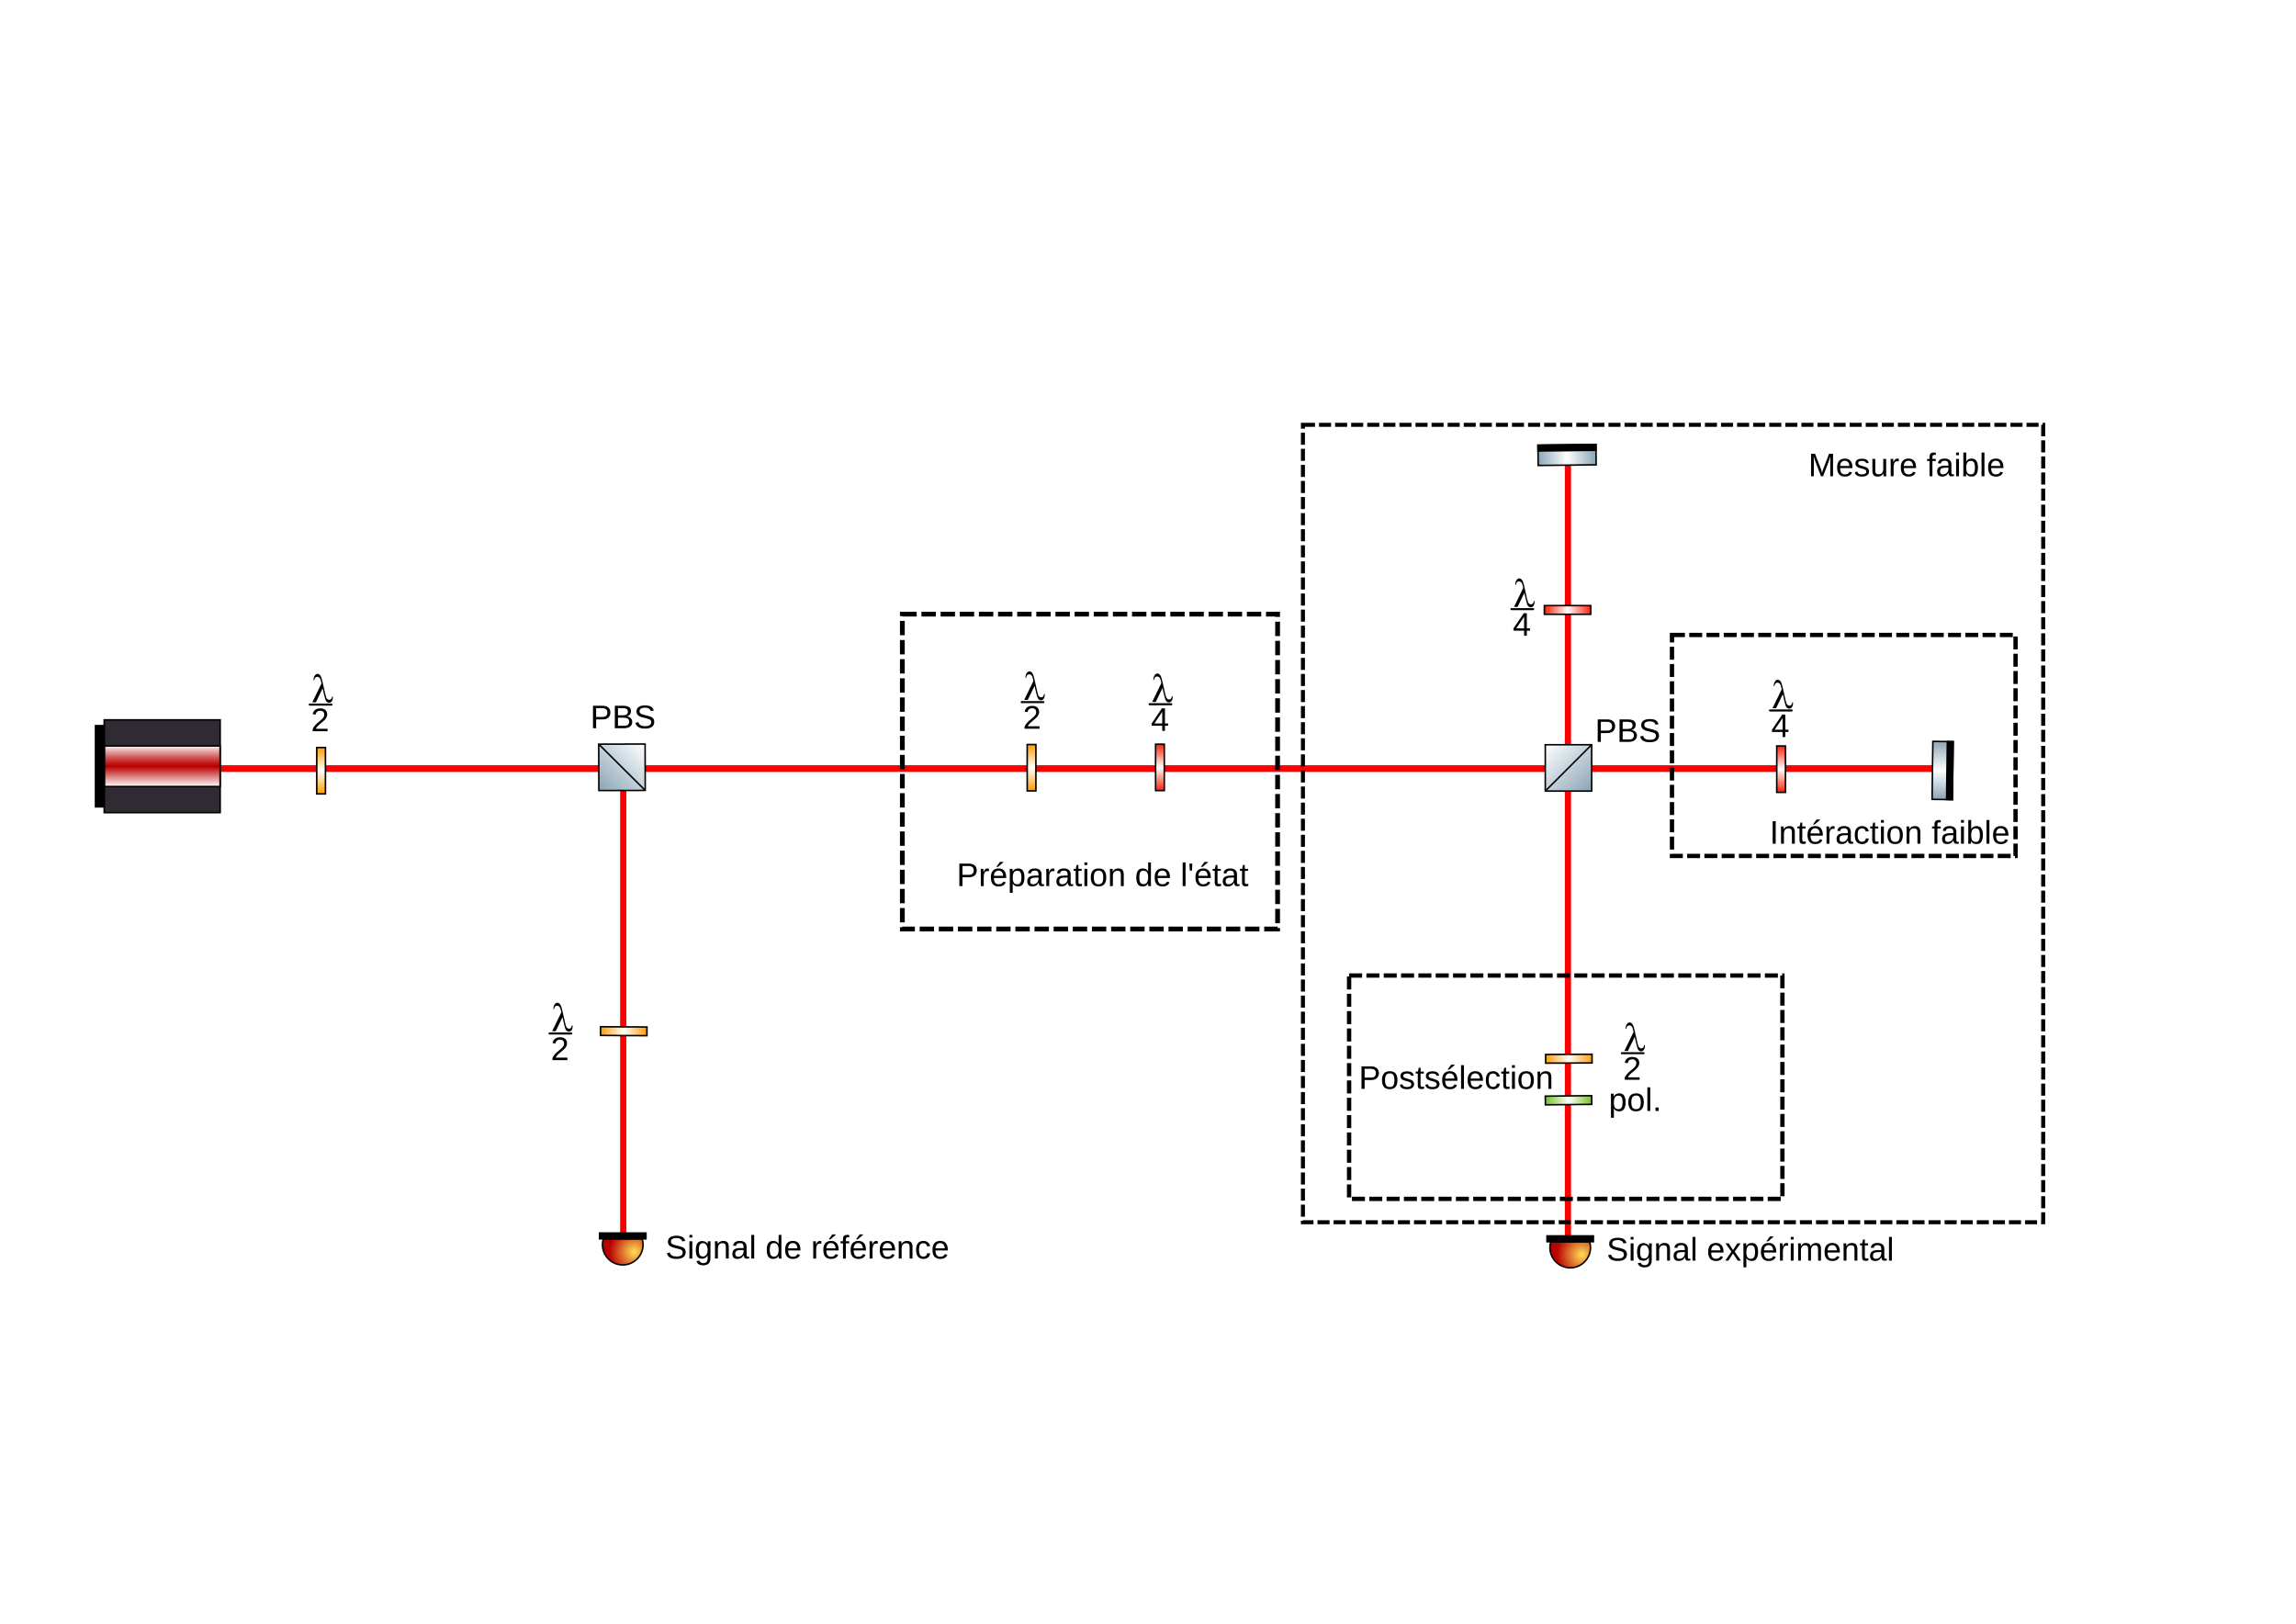
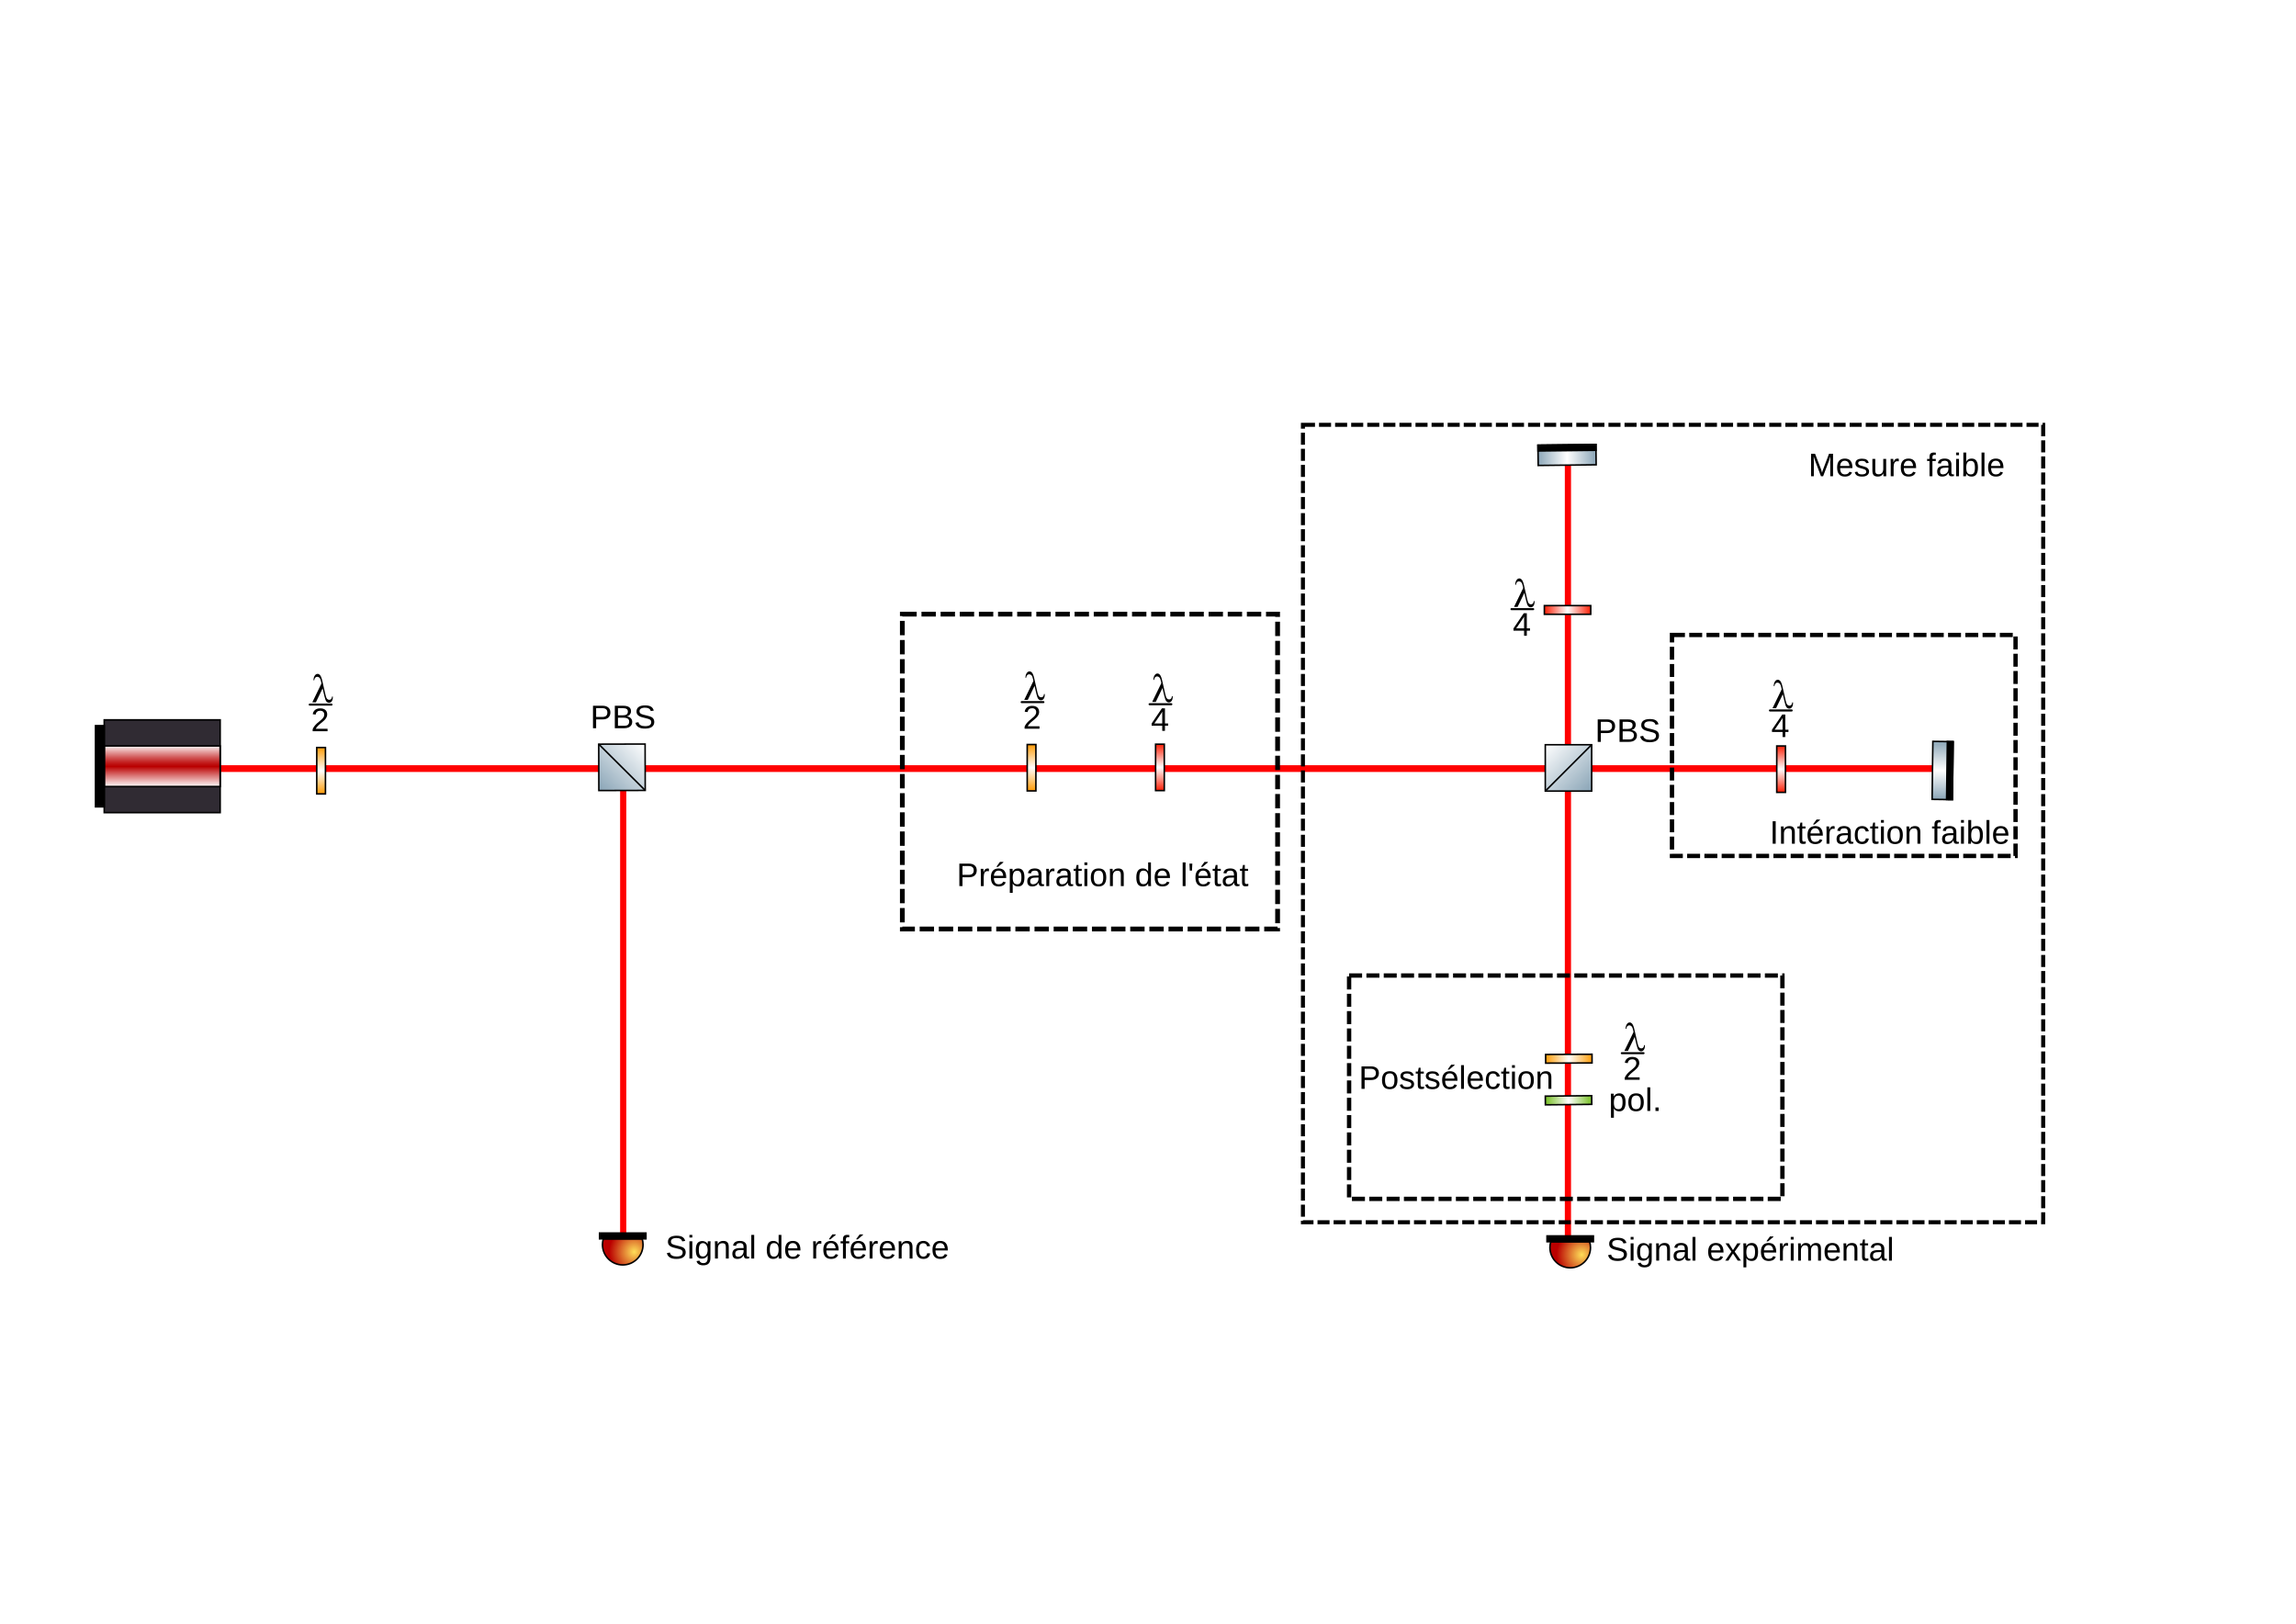
<svg xmlns="http://www.w3.org/2000/svg" xmlns:xlink="http://www.w3.org/1999/xlink" width="297mm" height="210mm" viewBox="0 0 297 210" version="1.1" id="svg1">
  <defs id="defs1">
    <linearGradient xlink:href="#linearGradient5726" id="linearGradient7432" gradientUnits="userSpaceOnUse" gradientTransform="matrix(0.8,0,0,0.8,-34.8284,-61.1108)" x1="43.535" y1="118.073" x2="43.535" y2="92.333" />
    <linearGradient y2="13.131" x2="28.722" y1="32.973" x1="28.722" gradientUnits="userSpaceOnUse" id="linearGradient5726">
      <stop id="stop5690" style="stop-color:#FFFFFF" offset="0" />
      <stop id="stop5692" style="stop-color:#FEFCFC" offset="0.005" />
      <stop id="stop5694" style="stop-color:#E6A4A4" offset="0.15" />
      <stop id="stop5696" style="stop-color:#D35E5E" offset="0.277" />
      <stop id="stop5698" style="stop-color:#C62B2B" offset="0.382" />
      <stop id="stop5700" style="stop-color:#BD0C0C" offset="0.462" />
      <stop id="stop5702" style="stop-color:#BA0000" offset="0.506" />
      <stop id="stop5704" style="stop-color:#D86E6E" offset="0.708" />
      <stop id="stop5706" style="stop-color:#F4D6D6" offset="0.91" />
      <stop id="stop5708" style="stop-color:#FFFFFF" offset="1" />
    </linearGradient>
    <linearGradient xlink:href="#linearGradient4118" id="linearGradient7592" gradientUnits="userSpaceOnUse" gradientTransform="matrix(0.8,0,0,0.8,-34.8284,-61.1108)" x1="43.535" y1="105.674" x2="43.535" y2="76.388" />
    <linearGradient gradientTransform="matrix(0.35,0,0,1,-119.1455,-14.3086)" y2="14.684" x2="347.558" y1="37.361" x1="347.558" gradientUnits="userSpaceOnUse" id="linearGradient4118">
      <stop id="stop4103" style="stop-color:#FF9900" offset="0.006" />
      <stop id="stop4105" style="stop-color:#FFFFFF" offset="0.5" />
      <stop id="stop4107" style="stop-color:#FF9900" offset="1" />
    </linearGradient>
    <linearGradient xlink:href="#linearGradient4118" id="linearGradient2" gradientUnits="userSpaceOnUse" gradientTransform="matrix(0.8,0,0,0.8,-34.8284,-61.1108)" x1="43.535" y1="105.674" x2="43.535" y2="76.388" />
    <linearGradient xlink:href="#XMLID_2_" id="linearGradient7448" gradientUnits="userSpaceOnUse" gradientTransform="matrix(0.8,0,0,0.8,-34.8284,-61.1108)" x1="44.004" y1="105.202" x2="72.35" y2="76.856" />
    <linearGradient gradientTransform="matrix(0.8,0,0,0.8,-34.8284,-61.1108)" y2="76.856" x2="72.35" y1="105.202" x1="44.004" gradientUnits="userSpaceOnUse" id="XMLID_2_">
      <stop id="stop3163" style="stop-color:#FFFFFF" offset="0" />
      <stop id="stop3165" style="stop-color:#89A4B6" offset="1" />
    </linearGradient>
    <linearGradient xlink:href="#linearGradient3818" id="linearGradient7474" gradientUnits="userSpaceOnUse" gradientTransform="matrix(0.8,0,0,0.8,-34.8284,-61.1108)" x1="43.535" y1="112.758" x2="43.535" y2="76.388" />
    <linearGradient gradientTransform="matrix(0.35,0,0,1,-117.1952,-14.3086)" y2="14.683" x2="350.087" y1="43.03" x1="350.087" gradientUnits="userSpaceOnUse" id="linearGradient3818">
      <stop id="stop3800" style="stop-color:#89A4B6" offset="0.006" />
      <stop id="stop3802" style="stop-color:#FFFFFF" offset="0.5" />
      <stop id="stop3804" style="stop-color:#89A4B6" offset="1" />
    </linearGradient>
    <linearGradient xlink:href="#linearGradient3818" id="linearGradient7474-3" gradientUnits="userSpaceOnUse" gradientTransform="matrix(0.8,0,0,0.8,-34.8284,-61.1108)" x1="43.535" y1="112.758" x2="43.535" y2="76.388" />
    <linearGradient xlink:href="#linearGradient4089" id="linearGradient7606" gradientUnits="userSpaceOnUse" gradientTransform="matrix(0.8,0,0,0.8,-34.8284,-61.1108)" x1="43.535" y1="105.674" x2="43.535" y2="76.388" />
    <linearGradient y2="0.375" x2="2.501" y1="23.053" x1="2.501" gradientUnits="userSpaceOnUse" id="linearGradient4089">
      <stop id="stop4074" style="stop-color:#FF1A00" offset="0.006" />
      <stop id="stop4076" style="stop-color:#FFFFFF" offset="0.5" />
      <stop id="stop4078" style="stop-color:#FF1A00" offset="1" />
    </linearGradient>
    <radialGradient xlink:href="#radialGradient5264" id="radialGradient7546" gradientUnits="userSpaceOnUse" gradientTransform="matrix(2.712285,-4.933168e-8,1.318884e-7,2.65854,-16.41568,-15.83199)" cx="9.587" cy="8.245" fx="9.587" fy="8.245" r="6.753" />
    <radialGradient gradientUnits="userSpaceOnUse" fy="7.461" fx="8.879" r="17.067" cy="7.461" cx="8.879" id="radialGradient5264">
      <stop id="stop5248" style="stop-color:#FEDE58" offset="0" />
      <stop id="stop5250" style="stop-color:#BA0000" offset="0.685" />
    </radialGradient>
    <linearGradient xlink:href="#linearGradient4060" id="linearGradient4066" gradientUnits="userSpaceOnUse" gradientTransform="matrix(0.8,0,0,0.8,-34.8284,-61.1108)" x1="43.535" y1="105.674" x2="43.535" y2="76.388" />
    <linearGradient y2="0.375" x2="2.5" y1="23.053" x1="2.5" gradientUnits="userSpaceOnUse" id="linearGradient4060">
      <stop id="stop4045" style="stop-color:#73BE1E" offset="0.006" />
      <stop id="stop4047" style="stop-color:#FFFFFF" offset="0.5" />
      <stop id="stop4049" style="stop-color:#73BE1E" offset="1" />
    </linearGradient>
    <linearGradient xlink:href="#linearGradient4118" id="linearGradient7" gradientUnits="userSpaceOnUse" gradientTransform="matrix(0.8,0,0,0.8,-34.8284,-61.1108)" x1="43.535" y1="105.674" x2="43.535" y2="76.388" />
    <linearGradient xlink:href="#XMLID_2_" id="linearGradient14" gradientUnits="userSpaceOnUse" gradientTransform="matrix(0.8,0,0,0.8,-34.8284,-61.1108)" x1="44.004" y1="105.202" x2="72.35" y2="76.856" />
    <radialGradient xlink:href="#radialGradient5264-5" id="radialGradient7546-1" gradientUnits="userSpaceOnUse" gradientTransform="matrix(2.712285,-4.933168e-8,1.318884e-7,2.65854,-16.41568,-15.83199)" cx="9.587" cy="8.245" fx="9.587" fy="8.245" r="6.753" />
    <radialGradient gradientUnits="userSpaceOnUse" fy="7.461" fx="8.879" r="17.067" cy="7.461" cx="8.879" id="radialGradient5264-5">
      <stop id="stop5248-9" style="stop-color:#FEDE58" offset="0" />
      <stop id="stop5250-8" style="stop-color:#BA0000" offset="0.685" />
    </radialGradient>
-     <linearGradient xlink:href="#linearGradient4118" id="linearGradient16" gradientUnits="userSpaceOnUse" gradientTransform="matrix(0.8,0,0,0.8,-34.8284,-61.1108)" x1="43.535" y1="105.674" x2="43.535" y2="76.388" />
    <linearGradient xlink:href="#linearGradient4089" id="linearGradient5" gradientUnits="userSpaceOnUse" gradientTransform="matrix(0.8,0,0,0.8,-34.8284,-61.1108)" x1="43.535" y1="105.674" x2="43.535" y2="76.388" />
    <linearGradient xlink:href="#linearGradient4089" id="linearGradient9" gradientUnits="userSpaceOnUse" gradientTransform="matrix(0.8,0,0,0.8,-34.8284,-61.1108)" x1="43.535" y1="105.674" x2="43.535" y2="76.388" />
  </defs>
  <g id="layer1">
    <path style="display:inline;fill:none;stroke:#ff0000;stroke-width:0.87;stroke-linecap:round;stroke-linejoin:miter;stroke-miterlimit:4;stroke-dasharray:none;stroke-opacity:1;enable-background:new" d="M 24.885,99.407 H 250.09" id="path7450" />
    <path style="display:inline;fill:none;stroke:#ff0000;stroke-width:0.801;stroke-linecap:round;stroke-linejoin:miter;stroke-miterlimit:4;stroke-dasharray:none;stroke-opacity:1;enable-background:new" d="M 202.819,59.584 V 159.776" id="path7454" />
    <path style="display:inline;fill:none;stroke:#ff0000;stroke-width:0.801;stroke-linecap:round;stroke-linejoin:miter;stroke-miterlimit:4;stroke-dasharray:none;stroke-opacity:1;enable-background:new" d="M 80.616,97.956 V 160.364" id="path7454-9" />
    <g style="display:inline;enable-background:new" id="g7396" transform="matrix(-0.2645833,0,0,-0.2645833,28.57957,105.2001)">
      <g id="g7398">
        <rect id="rect7400" height="12.756" width="56.693" y="0.375" x="0.375" style="fill:#302b33" />
        <rect id="rect7402" height="12.756" width="56.693" y="32.973" x="0.375" style="fill:#302b33" />
        <linearGradient y2="13.131" x2="28.722" y1="32.973" x1="28.722" gradientUnits="userSpaceOnUse" id="linearGradient7404">
          <stop id="stop7406" style="stop-color:#FFFFFF" offset="0" />
          <stop id="stop7408" style="stop-color:#FEFCFC" offset="0.005" />
          <stop id="stop7410" style="stop-color:#E6A4A4" offset="0.15" />
          <stop id="stop7412" style="stop-color:#D35E5E" offset="0.277" />
          <stop id="stop7414" style="stop-color:#C62B2B" offset="0.382" />
          <stop id="stop7416" style="stop-color:#BD0C0C" offset="0.462" />
          <stop id="stop7418" style="stop-color:#BA0000" offset="0.506" />
          <stop id="stop7420" style="stop-color:#D86E6E" offset="0.708" />
          <stop id="stop7422" style="stop-color:#F4D6D6" offset="0.91" />
          <stop id="stop7424" style="stop-color:#FFFFFF" offset="1" />
        </linearGradient>
        <rect id="rect7426" height="19.842" width="56.693" y="13.131" x="0.375" style="fill:url(#linearGradient7432);fill-opacity:1;stroke:#000000;stroke-width:0.75" />
        <rect id="rect7428" height="39.686" width="4.252" y="3.209" x="57.068" style="stroke:#000000;stroke-width:0.75" />
        <rect id="rect7430" height="45.354" width="56.693" y="0.375" x="0.375" style="fill:none;stroke:#000000;stroke-width:0.75" />
      </g>
    </g>
    <g style="display:inline;enable-background:new" id="g7580" transform="matrix(0.2645833,0,0,0.2645833,40.87481,96.58054)">
      <linearGradient gradientTransform="matrix(0.35,0,0,1,-119.1455,-14.3086)" y2="14.684" x2="347.558" y1="37.361" x1="347.558" gradientUnits="userSpaceOnUse" id="linearGradient7582">
        <stop id="stop7584" style="stop-color:#FF9900" offset="0.006" />
        <stop id="stop7586" style="stop-color:#FFFFFF" offset="0.5" />
        <stop id="stop7588" style="stop-color:#FF9900" offset="1" />
      </linearGradient>
      <rect id="rect7590" height="22.678" width="4.25" y="0.375" x="0.375" style="fill:url(#linearGradient7592);fill-opacity:1;stroke:#000000;stroke-width:0.75" />
    </g>
    <g style="display:inline;enable-background:new" id="g7580-9" transform="matrix(0.2645833,0,0,0.2645833,132.7755,96.1914)">
      <linearGradient gradientTransform="matrix(0.35,0,0,1,-119.1455,-14.3086)" y2="14.684" x2="347.558" y1="37.361" x1="347.558" gradientUnits="userSpaceOnUse" id="linearGradient1">
        <stop id="stop7584-7" style="stop-color:#FF9900" offset="0.006" />
        <stop id="stop7586-0" style="stop-color:#FFFFFF" offset="0.5" />
        <stop id="stop7588-3" style="stop-color:#FF9900" offset="1" />
      </linearGradient>
      <rect id="rect7590-9" height="22.678" width="4.25" y="0.375" x="0.375" style="fill:url(#linearGradient2);fill-opacity:1;stroke:#000000;stroke-width:0.75" />
    </g>
    <g style="display:inline;enable-background:new" id="g7434" transform="matrix(0,0.2645833,-0.2645833,0,205.9897,96.21686)">
      <g id="g7436">
        <linearGradient gradientTransform="matrix(0.8,0,0,0.8,-34.8284,-61.1108)" y2="76.856" x2="72.35" y1="105.202" x1="44.004" gradientUnits="userSpaceOnUse" id="linearGradient7438">
          <stop id="stop7440" style="stop-color:#FFFFFF" offset="0" />
          <stop id="stop7442" style="stop-color:#89A4B6" offset="1" />
        </linearGradient>
        <rect id="rect7444" height="22.677" width="22.677" y="0.375" x="0.375" style="fill:url(#linearGradient7448);stroke:#000000;stroke-width:0.75" />
        <line id="line7446" y2="23.052" x2="23.052" y1="0.375" x1="0.375" style="fill:none;stroke:#000000;stroke-width:0.75" />
      </g>
    </g>
    <g style="display:inline;enable-background:new" id="g7458" transform="matrix(-0.00305813,-0.2645657,0.2645657,-0.00305813,198.8744,60.30097)">
      <g id="g7460">
        <linearGradient gradientTransform="matrix(0.35,0,0,1,-117.1952,-14.3086)" y2="14.683" x2="350.087" y1="43.03" x1="350.087" gradientUnits="userSpaceOnUse" id="linearGradient7462">
          <stop id="stop7464" style="stop-color:#89A4B6" offset="0.006" />
          <stop id="stop7466" style="stop-color:#FFFFFF" offset="0.5" />
          <stop id="stop7468" style="stop-color:#89A4B6" offset="1" />
        </linearGradient>
        <rect id="rect7470" height="28.346" width="9.921" y="0.375" x="0.375" style="fill:url(#linearGradient7474);fill-opacity:1;stroke:#000000;stroke-width:0.75" />
        <rect id="rect7472" height="28.346" width="2.836" y="0.375" x="7.46" style="stroke:#000000;stroke-width:0.75" />
      </g>
    </g>
    <g style="display:inline;enable-background:new" id="g7458-7" transform="matrix(0.2645609,0.00344531,-0.00344531,0.2645609,249.9274,95.78477)">
      <g id="g7460-2">
        <linearGradient gradientTransform="matrix(0.35,0,0,1,-117.1952,-14.3086)" y2="14.683" x2="350.087" y1="43.03" x1="350.087" gradientUnits="userSpaceOnUse" id="linearGradient3">
          <stop id="stop7464-3" style="stop-color:#89A4B6" offset="0.006" />
          <stop id="stop7466-6" style="stop-color:#FFFFFF" offset="0.5" />
          <stop id="stop7468-5" style="stop-color:#89A4B6" offset="1" />
        </linearGradient>
        <rect id="rect7470-5" height="28.346" width="9.921" y="0.375" x="0.375" style="fill:url(#linearGradient7474-3);fill-opacity:1;stroke:#000000;stroke-width:0.75" />
        <rect id="rect7472-8" height="28.346" width="2.836" y="0.375" x="7.46" style="stroke:#000000;stroke-width:0.75" />
      </g>
    </g>
    <g style="display:inline;enable-background:new" id="g7594" transform="matrix(0.2645833,0,0,0.2645833,149.3827,96.15067)">
      <linearGradient y2="0.375" x2="2.501" y1="23.053" x1="2.501" gradientUnits="userSpaceOnUse" id="linearGradient7596">
        <stop id="stop7598" style="stop-color:#FF1A00" offset="0.006" />
        <stop id="stop7600" style="stop-color:#FFFFFF" offset="0.5" />
        <stop id="stop7602" style="stop-color:#FF1A00" offset="1" />
      </linearGradient>
      <rect id="rect7604" height="22.678" width="4.252" y="0.375" x="0.375" style="fill:url(#linearGradient7606);fill-opacity:1;stroke:#000000;stroke-width:0.75" />
    </g>
    <g style="display:inline;enable-background:new" id="g7594-4" transform="matrix(-4.2691293e-5,0.2645833,-0.2645833,-4.2691293e-5,205.87,78.22882)">
      <linearGradient y2="0.375" x2="2.501" y1="23.053" x1="2.501" gradientUnits="userSpaceOnUse" id="linearGradient4">
        <stop id="stop7598-8" style="stop-color:#FF1A00" offset="0.006" />
        <stop id="stop7600-3" style="stop-color:#FFFFFF" offset="0.5" />
        <stop id="stop7602-9" style="stop-color:#FF1A00" offset="1" />
      </linearGradient>
      <rect id="rect7604-0" height="22.678" width="4.252" y="0.375" x="0.375" style="fill:url(#linearGradient5);fill-opacity:1;stroke:#000000;stroke-width:0.75" />
    </g>
    <g style="display:inline;enable-background:new" id="g7532" transform="matrix(0,0.2645833,-0.2645833,0,206.2135,159.7472)">
      <g id="g7534">
        <radialGradient gradientUnits="userSpaceOnUse" fy="7.461" fx="8.879" r="17.067" cy="7.461" cx="8.879" id="radialGradient7536">
          <stop id="stop7538" style="stop-color:#FEDE58" offset="0" />
          <stop id="stop7540" style="stop-color:#BA0000" offset="0.685" />
        </radialGradient>
        <path id="path7542" d="m 6.044,1.792 c -0.986,0 -1.936,0.148 -2.835,0.417 v 19.01 c 0.899,0.268 1.849,0.416 2.835,0.416 5.479,0 9.921,-4.441 9.921,-9.921 0,-5.48 -4.442,-9.922 -9.921,-9.922 z" style="fill:url(#radialGradient7546);fill-opacity:1;stroke:#000000;stroke-width:0.75" />
        <rect id="rect7544" height="22.678" width="2.835" y="0.375" x="0.375" style="stroke:#000000;stroke-width:0.75" />
      </g>
    </g>
    <g style="display:inline;enable-background:new" id="g7532-0" transform="matrix(0,0.2645833,-0.2645833,0,83.65605,159.3743)">
      <g id="g7534-9">
        <radialGradient gradientUnits="userSpaceOnUse" fy="7.461" fx="8.879" r="17.067" cy="7.461" cx="8.879" id="radialGradient7536-0">
          <stop id="stop7538-7" style="stop-color:#FEDE58" offset="0" />
          <stop id="stop7540-6" style="stop-color:#BA0000" offset="0.685" />
        </radialGradient>
        <path id="path7542-8" d="m 6.044,1.792 c -0.986,0 -1.936,0.148 -2.835,0.417 v 19.01 c 0.899,0.268 1.849,0.416 2.835,0.416 5.479,0 9.921,-4.441 9.921,-9.921 0,-5.48 -4.442,-9.922 -9.921,-9.922 z" style="fill:url(#radialGradient7546-1);fill-opacity:1;stroke:#000000;stroke-width:0.75" />
        <rect id="rect7544-3" height="22.678" width="2.835" y="0.375" x="0.375" style="stroke:#000000;stroke-width:0.75" />
      </g>
    </g>
    <rect style="fill:none;fill-opacity:1;stroke:#000000;stroke-width:0.52;stroke-dasharray:1.56,0.52;stroke-dashoffset:0;stroke-opacity:1" id="rect3" width="95.756" height="103.134" x="168.541" y="54.943" />
    <rect style="fill:none;fill-opacity:1;stroke:#000000;stroke-width:0.558;stroke-dasharray:1.674,0.558;stroke-dashoffset:0;stroke-opacity:1" id="rect3-0" width="44.443" height="28.581" x="216.28" y="82.122" />
    <rect style="fill:none;fill-opacity:1;stroke:#000000;stroke-width:0.619;stroke-dasharray:1.857, 0.619;stroke-dashoffset:0;stroke-opacity:1" id="rect6" width="48.541" height="40.721" x="116.723" y="79.429" />
    <rect style="fill:none;fill-opacity:1;stroke:#000000;stroke-width:0.56;stroke-dasharray:1.681, 0.56;stroke-dashoffset:0;stroke-opacity:1" id="rect6-4" width="56.052" height="28.888" x="174.513" y="126.168" />
    <g style="display:inline;enable-background:new" id="g4058" transform="matrix(0.00257531,0.2645708,-0.2645708,0.00257531,205.9904,141.6088)">
      <linearGradient y2="0.375" x2="2.5" y1="23.053" x1="2.5" gradientUnits="userSpaceOnUse" id="linearGradient3-2">
        <stop id="stop1" style="stop-color:#73BE1E" offset="0.006" />
        <stop id="stop2" style="stop-color:#FFFFFF" offset="0.5" />
        <stop id="stop3" style="stop-color:#73BE1E" offset="1" />
      </linearGradient>
      <rect id="rect4051" height="22.678" width="4.25" y="0.375" x="0.375" style="fill:url(#linearGradient4066);fill-opacity:1;stroke:#000000;stroke-width:0.75" />
    </g>
    <g style="display:inline;enable-background:new" id="g7580-9-8" transform="matrix(0.00117144,0.2645807,-0.2645807,0.00117144,206.0352,136.2507)">
      <linearGradient gradientTransform="matrix(0.35,0,0,1,-119.1455,-14.3086)" y2="14.684" x2="347.558" y1="37.361" x1="347.558" gradientUnits="userSpaceOnUse" id="linearGradient6">
        <stop id="stop7584-7-8" style="stop-color:#FF9900" offset="0.006" />
        <stop id="stop7586-0-3" style="stop-color:#FFFFFF" offset="0.5" />
        <stop id="stop7588-3-8" style="stop-color:#FF9900" offset="1" />
      </linearGradient>
      <rect id="rect7590-9-1" height="22.678" width="4.25" y="0.375" x="0.375" style="fill:url(#linearGradient7);fill-opacity:1;stroke:#000000;stroke-width:0.75" />
    </g>
    <g style="display:inline;enable-background:new" id="g5881" transform="matrix(0.2645833,0,0,0.2645833,92.45685,2.206625)">
      <path id="path4081" d="m 218.892,327.965 -3.297,6.839 h -1.741 l 4.481,-9.224 -0.167,-0.861 c -0.195,-0.94 -0.457,-1.576 -0.788,-1.913 -0.331,-0.337 -0.696,-0.504 -1.1,-0.504 -0.366,0 -0.685,0.134 -0.958,0.401 -0.274,0.267 -0.452,0.701 -0.538,1.301 h -0.352 c 0.02,-1.017 0.27,-1.833 0.753,-2.446 0.347,-0.441 0.768,-0.663 1.262,-0.663 0.437,0 0.811,0.174 1.125,0.519 0.469,0.528 0.855,1.461 1.154,2.798 l 1.566,6.887 c 0.235,1.03 0.503,1.7 0.801,2.005 0.294,0.314 0.639,0.469 1.037,0.469 0.379,0 0.69,-0.127 0.935,-0.382 0.245,-0.255 0.389,-0.661 0.436,-1.222 h 0.382 c 0.007,0.17 0.01,0.297 0.01,0.382 0,0.855 -0.212,1.543 -0.636,2.064 -0.319,0.391 -0.736,0.588 -1.252,0.588 -0.456,0 -0.865,-0.192 -1.222,-0.578 -0.357,-0.386 -0.695,-1.269 -1.008,-2.651 l -0.882,-3.807 z" style="display:inline" />
      <text id="text4091" y="348.913" x="213.213" style="font-style:normal;font-variant:normal;font-weight:normal;font-stretch:normal;line-height:0%;font-family:Arial;text-align:start;writing-mode:lr-tb;text-anchor:start;fill:#000000;fill-opacity:1;stroke:none" xml:space="preserve">
        <tspan style="font-style:normal;font-variant:normal;font-weight:normal;font-stretch:normal;font-size:16px;line-height:125%;font-family:Arial;text-align:start;writing-mode:lr-tb;text-anchor:start" y="348.913" x="213.213" id="tspan4093">4</tspan>
      </text>
      <path id="path4910" d="m 212.598,335.906 h 10.63" style="fill:none;stroke:#000000;stroke-width:1px;stroke-linecap:round;stroke-linejoin:miter;stroke-opacity:1" />
    </g>
    <g style="display:inline;enable-background:new" id="g5887" transform="matrix(0.2645833,0,0,0.2645833,75.9084,1.931964)">
      <path id="path5889" d="m 218.892,327.965 -3.297,6.839 h -1.741 l 4.481,-9.224 -0.167,-0.861 c -0.195,-0.94 -0.457,-1.576 -0.788,-1.913 -0.331,-0.337 -0.696,-0.504 -1.1,-0.504 -0.366,0 -0.685,0.134 -0.958,0.401 -0.274,0.267 -0.452,0.701 -0.538,1.301 h -0.352 c 0.02,-1.017 0.27,-1.833 0.753,-2.446 0.347,-0.441 0.768,-0.663 1.262,-0.663 0.437,0 0.811,0.174 1.125,0.519 0.469,0.528 0.855,1.461 1.154,2.798 l 1.566,6.887 c 0.235,1.03 0.503,1.7 0.801,2.005 0.294,0.314 0.639,0.469 1.037,0.469 0.379,0 0.69,-0.127 0.935,-0.382 0.245,-0.255 0.389,-0.661 0.436,-1.222 h 0.382 c 0.007,0.17 0.01,0.297 0.01,0.382 0,0.855 -0.212,1.543 -0.636,2.064 -0.319,0.391 -0.736,0.588 -1.252,0.588 -0.456,0 -0.865,-0.192 -1.222,-0.578 -0.357,-0.386 -0.695,-1.269 -1.008,-2.651 l -0.882,-3.807 z" style="display:inline" />
      <text id="text5891" y="348.913" x="213.213" style="font-style:normal;font-variant:normal;font-weight:normal;font-stretch:normal;line-height:0%;font-family:Arial;text-align:start;writing-mode:lr-tb;text-anchor:start;fill:#000000;fill-opacity:1;stroke:none" xml:space="preserve">
        <tspan style="font-style:normal;font-variant:normal;font-weight:normal;font-stretch:normal;font-size:16px;line-height:125%;font-family:Arial;text-align:start;writing-mode:lr-tb;text-anchor:start" y="348.913" x="213.213" id="tspan5893">2</tspan>
      </text>
      <path id="path5895" d="m 212.598,335.906 h 10.63" style="fill:none;stroke:#000000;stroke-width:1px;stroke-linecap:round;stroke-linejoin:miter;stroke-opacity:1" />
    </g>
    <g style="display:inline;enable-background:new" id="g5887-5" transform="matrix(0.2645833,0,0,0.2645833,-16.18445,2.253839)">
      <path id="path5889-5" d="m 218.892,327.965 -3.297,6.839 h -1.741 l 4.481,-9.224 -0.167,-0.861 c -0.195,-0.94 -0.457,-1.576 -0.788,-1.913 -0.331,-0.337 -0.696,-0.504 -1.1,-0.504 -0.366,0 -0.685,0.134 -0.958,0.401 -0.274,0.267 -0.452,0.701 -0.538,1.301 h -0.352 c 0.02,-1.017 0.27,-1.833 0.753,-2.446 0.347,-0.441 0.768,-0.663 1.262,-0.663 0.437,0 0.811,0.174 1.125,0.519 0.469,0.528 0.855,1.461 1.154,2.798 l 1.566,6.887 c 0.235,1.03 0.503,1.7 0.801,2.005 0.294,0.314 0.639,0.469 1.037,0.469 0.379,0 0.69,-0.127 0.935,-0.382 0.245,-0.255 0.389,-0.661 0.436,-1.222 h 0.382 c 0.007,0.17 0.01,0.297 0.01,0.382 0,0.855 -0.212,1.543 -0.636,2.064 -0.319,0.391 -0.736,0.588 -1.252,0.588 -0.456,0 -0.865,-0.192 -1.222,-0.578 -0.357,-0.386 -0.695,-1.269 -1.008,-2.651 l -0.882,-3.807 z" style="display:inline" />
      <text id="text5891-4" y="348.913" x="213.213" style="font-style:normal;font-variant:normal;font-weight:normal;font-stretch:normal;line-height:0%;font-family:Arial;text-align:start;writing-mode:lr-tb;text-anchor:start;fill:#000000;fill-opacity:1;stroke:none" xml:space="preserve">
        <tspan style="font-style:normal;font-variant:normal;font-weight:normal;font-stretch:normal;font-size:16px;line-height:125%;font-family:Arial;text-align:start;writing-mode:lr-tb;text-anchor:start" y="348.913" x="213.213" id="tspan5893-1">2</tspan>
      </text>
      <path id="path5895-8" d="m 212.598,335.906 h 10.63" style="fill:none;stroke:#000000;stroke-width:1px;stroke-linecap:round;stroke-linejoin:miter;stroke-opacity:1" />
    </g>
    <g style="display:inline;enable-background:new" id="g5887-2" transform="matrix(0.2645833,0,0,0.2645833,153.5393,47.33621)">
      <path id="path5889-2" d="m 218.892,327.965 -3.297,6.839 h -1.741 l 4.481,-9.224 -0.167,-0.861 c -0.195,-0.94 -0.457,-1.576 -0.788,-1.913 -0.331,-0.337 -0.696,-0.504 -1.1,-0.504 -0.366,0 -0.685,0.134 -0.958,0.401 -0.274,0.267 -0.452,0.701 -0.538,1.301 h -0.352 c 0.02,-1.017 0.27,-1.833 0.753,-2.446 0.347,-0.441 0.768,-0.663 1.262,-0.663 0.437,0 0.811,0.174 1.125,0.519 0.469,0.528 0.855,1.461 1.154,2.798 l 1.566,6.887 c 0.235,1.03 0.503,1.7 0.801,2.005 0.294,0.314 0.639,0.469 1.037,0.469 0.379,0 0.69,-0.127 0.935,-0.382 0.245,-0.255 0.389,-0.661 0.436,-1.222 h 0.382 c 0.007,0.17 0.01,0.297 0.01,0.382 0,0.855 -0.212,1.543 -0.636,2.064 -0.319,0.391 -0.736,0.588 -1.252,0.588 -0.456,0 -0.865,-0.192 -1.222,-0.578 -0.357,-0.386 -0.695,-1.269 -1.008,-2.651 l -0.882,-3.807 z" style="display:inline" />
      <text id="text5891-6" y="348.913" x="213.213" style="font-style:normal;font-variant:normal;font-weight:normal;font-stretch:normal;line-height:0%;font-family:Arial;text-align:start;writing-mode:lr-tb;text-anchor:start;fill:#000000;fill-opacity:1;stroke:none" xml:space="preserve">
        <tspan style="font-style:normal;font-variant:normal;font-weight:normal;font-stretch:normal;font-size:16px;line-height:125%;font-family:Arial;text-align:start;writing-mode:lr-tb;text-anchor:start" y="348.913" x="213.213" id="tspan5893-6">2</tspan>
      </text>
      <path id="path5895-7" d="m 212.598,335.906 h 10.63" style="fill:none;stroke:#000000;stroke-width:1px;stroke-linecap:round;stroke-linejoin:miter;stroke-opacity:1" />
    </g>
    <text xml:space="preserve" style="font-style:normal;font-variant:normal;font-weight:normal;font-stretch:normal;font-size:3.175px;line-height:0%;font-family:Arial;text-align:start;writing-mode:lr-tb;text-anchor:start;display:inline;fill:#000000;fill-opacity:1;stroke:none;stroke-width:0.265;enable-background:new" x="206.329" y="95.951" id="text4099">
      <tspan id="tspan4101" x="206.329" y="95.951" style="font-size:4.233px;line-height:1.25;stroke-width:0.265">PBS</tspan>
    </text>
    <text xml:space="preserve" style="font-size:3.175px;fill:none;fill-opacity:1;stroke:#000000;stroke-width:0.619;stroke-dasharray:1.857, 0.619;stroke-dashoffset:0;stroke-opacity:1" x="208.342" y="142.383" id="text7">
      <tspan id="tspan7" style="stroke-width:0.619" x="208.342" y="142.383" />
    </text>
    <text xml:space="preserve" style="font-style:normal;font-variant:normal;font-weight:normal;font-stretch:normal;font-size:3.175px;line-height:0%;font-family:Arial;text-align:start;writing-mode:lr-tb;text-anchor:start;display:inline;fill:#000000;fill-opacity:1;stroke:none;stroke-width:0.265;enable-background:new" x="208.106" y="143.687" id="text4099-2">
      <tspan id="tspan4101-5" x="208.106" y="143.687" style="font-size:4.233px;line-height:1.25;stroke-width:0.265">pol.</tspan>
    </text>
    <text xml:space="preserve" style="font-style:normal;font-variant:normal;font-weight:normal;font-stretch:normal;font-size:3.175px;line-height:0%;font-family:Arial;text-align:start;writing-mode:lr-tb;text-anchor:start;display:inline;fill:#000000;fill-opacity:1;stroke:none;stroke-width:0.265;enable-background:new" x="228.913" y="109.122" id="text4099-2-5">
      <tspan x="228.913" y="109.122" style="font-size:4.233px;line-height:1.25;stroke-width:0.265" id="tspan8">Intéraction faible</tspan>
    </text>
    <text xml:space="preserve" style="font-style:normal;font-variant:normal;font-weight:normal;font-stretch:normal;font-size:3.175px;line-height:0%;font-family:Arial;text-align:start;writing-mode:lr-tb;text-anchor:start;display:inline;fill:#000000;fill-opacity:1;stroke:none;stroke-width:0.265;enable-background:new" x="123.755" y="114.603" id="text4099-2-5-4">
      <tspan x="123.755" y="114.603" style="font-size:4.233px;line-height:1.25;stroke-width:0.265" id="tspan8-5">Préparation de l'état</tspan>
    </text>
    <text xml:space="preserve" style="font-size:3.175px;fill:none;fill-opacity:1;stroke:#000000;stroke-width:0.619;stroke-dasharray:1.857, 0.619;stroke-dashoffset:0;stroke-opacity:1" x="177.278" y="138.913" id="text11">
      <tspan id="tspan11" style="stroke-width:0.619" x="177.278" y="138.913" />
    </text>
    <text xml:space="preserve" style="font-style:normal;font-variant:normal;font-weight:normal;font-stretch:normal;font-size:3.175px;line-height:0%;font-family:Arial;text-align:start;writing-mode:lr-tb;text-anchor:start;display:inline;fill:#000000;fill-opacity:1;stroke:none;stroke-width:0.265;enable-background:new" x="175.775" y="140.826" id="text4099-2-5-4-8">
      <tspan x="175.775" y="140.826" style="font-size:4.233px;line-height:1.25;stroke-width:0.265" id="tspan1">Postsélection</tspan>
    </text>
    <g style="display:inline;enable-background:new" id="g7434-5" transform="matrix(-0.2645823,7.2236911e-4,-7.2236911e-4,-0.2645823,83.56356,102.3278)">
      <g id="g7436-3">
        <linearGradient gradientTransform="matrix(0.8,0,0,0.8,-34.8284,-61.1108)" y2="76.856" x2="72.35" y1="105.202" x1="44.004" gradientUnits="userSpaceOnUse" id="linearGradient13">
          <stop id="stop7440-8" style="stop-color:#FFFFFF" offset="0" />
          <stop id="stop7442-5" style="stop-color:#89A4B6" offset="1" />
        </linearGradient>
        <rect id="rect7444-1" height="22.677" width="22.677" y="0.375" x="0.375" style="fill:url(#linearGradient14);stroke:#000000;stroke-width:0.75" />
        <line id="line7446-2" y2="23.052" x2="23.052" y1="0.375" x1="0.375" style="fill:none;stroke:#000000;stroke-width:0.75" />
      </g>
    </g>
    <text xml:space="preserve" style="font-style:normal;font-variant:normal;font-weight:normal;font-stretch:normal;font-size:3.175px;line-height:0%;font-family:Arial;text-align:start;writing-mode:lr-tb;text-anchor:start;display:inline;fill:#000000;fill-opacity:1;stroke:none;stroke-width:0.265;enable-background:new" x="76.364" y="94.185" id="text4099-5">
      <tspan id="tspan4101-50" x="76.364" y="94.185" style="font-size:4.233px;line-height:1.25;stroke-width:0.265">PBS</tspan>
    </text>
-     <g style="display:inline;enable-background:new" id="g7580-4" transform="matrix(0.00143268,-0.2645794,0.2645794,0.00143268,77.58321,134.0152)">
-       <linearGradient gradientTransform="matrix(0.35,0,0,1,-119.1455,-14.3086)" y2="14.684" x2="347.558" y1="37.361" x1="347.558" gradientUnits="userSpaceOnUse" id="linearGradient15">
-         <stop id="stop7584-4" style="stop-color:#FF9900" offset="0.006" />
-         <stop id="stop7586-7" style="stop-color:#FFFFFF" offset="0.5" />
-         <stop id="stop7588-9" style="stop-color:#FF9900" offset="1" />
-       </linearGradient>
-       <rect id="rect7590-5" height="22.678" width="4.25" y="0.375" x="0.375" style="fill:url(#linearGradient16);fill-opacity:1;stroke:#000000;stroke-width:0.75" />
-     </g>
-     <g style="display:inline;enable-background:new" id="g5887-5-5" transform="matrix(0.2645833,0,0,0.2645833,14.83875,44.79103)">
-       <path id="path5889-5-9" d="m 218.892,327.965 -3.297,6.839 h -1.741 l 4.481,-9.224 -0.167,-0.861 c -0.195,-0.94 -0.457,-1.576 -0.788,-1.913 -0.331,-0.337 -0.696,-0.504 -1.1,-0.504 -0.366,0 -0.685,0.134 -0.958,0.401 -0.274,0.267 -0.452,0.701 -0.538,1.301 h -0.352 c 0.02,-1.017 0.27,-1.833 0.753,-2.446 0.347,-0.441 0.768,-0.663 1.262,-0.663 0.437,0 0.811,0.174 1.125,0.519 0.469,0.528 0.855,1.461 1.154,2.798 l 1.566,6.887 c 0.235,1.03 0.503,1.7 0.801,2.005 0.294,0.314 0.639,0.469 1.037,0.469 0.379,0 0.69,-0.127 0.935,-0.382 0.245,-0.255 0.389,-0.661 0.436,-1.222 h 0.382 c 0.007,0.17 0.01,0.297 0.01,0.382 0,0.855 -0.212,1.543 -0.636,2.064 -0.319,0.391 -0.736,0.588 -1.252,0.588 -0.456,0 -0.865,-0.192 -1.222,-0.578 -0.357,-0.386 -0.695,-1.269 -1.008,-2.651 l -0.882,-3.807 z" style="display:inline" />
-       <text id="text5891-4-1" y="348.913" x="213.213" style="font-style:normal;font-variant:normal;font-weight:normal;font-stretch:normal;line-height:0%;font-family:Arial;text-align:start;writing-mode:lr-tb;text-anchor:start;fill:#000000;fill-opacity:1;stroke:none" xml:space="preserve">
-         <tspan style="font-style:normal;font-variant:normal;font-weight:normal;font-stretch:normal;font-size:16px;line-height:125%;font-family:Arial;text-align:start;writing-mode:lr-tb;text-anchor:start" y="348.913" x="213.213" id="tspan5893-1-3">2</tspan>
-       </text>
-       <path id="path5895-8-8" d="m 212.598,335.906 h 10.63" style="fill:none;stroke:#000000;stroke-width:1px;stroke-linecap:round;stroke-linejoin:miter;stroke-opacity:1" />
-     </g>
    <text xml:space="preserve" style="font-style:normal;font-variant:normal;font-weight:normal;font-stretch:normal;font-size:3.175px;line-height:0%;font-family:Arial;text-align:start;writing-mode:lr-tb;text-anchor:start;display:inline;fill:#000000;fill-opacity:1;stroke:none;stroke-width:0.265;enable-background:new" x="233.925" y="61.591" id="text4099-2-5-7">
      <tspan x="233.925" y="61.591" style="font-size:4.233px;line-height:1.25;stroke-width:0.265" id="tspan8-9">Mesure faible</tspan>
    </text>
    <g style="display:inline;enable-background:new" id="g5881-7" transform="matrix(0.2645833,0,0,0.2645833,139.2651,-10.09085)">
      <path id="path4081-3" d="m 218.892,327.965 -3.297,6.839 h -1.741 l 4.481,-9.224 -0.167,-0.861 c -0.195,-0.94 -0.457,-1.576 -0.788,-1.913 -0.331,-0.337 -0.696,-0.504 -1.1,-0.504 -0.366,0 -0.685,0.134 -0.958,0.401 -0.274,0.267 -0.452,0.701 -0.538,1.301 h -0.352 c 0.02,-1.017 0.27,-1.833 0.753,-2.446 0.347,-0.441 0.768,-0.663 1.262,-0.663 0.437,0 0.811,0.174 1.125,0.519 0.469,0.528 0.855,1.461 1.154,2.798 l 1.566,6.887 c 0.235,1.03 0.503,1.7 0.801,2.005 0.294,0.314 0.639,0.469 1.037,0.469 0.379,0 0.69,-0.127 0.935,-0.382 0.245,-0.255 0.389,-0.661 0.436,-1.222 h 0.382 c 0.007,0.17 0.01,0.297 0.01,0.382 0,0.855 -0.212,1.543 -0.636,2.064 -0.319,0.391 -0.736,0.588 -1.252,0.588 -0.456,0 -0.865,-0.192 -1.222,-0.578 -0.357,-0.386 -0.695,-1.269 -1.008,-2.651 l -0.882,-3.807 z" style="display:inline" />
      <text id="text4091-7" y="348.913" x="213.213" style="font-style:normal;font-variant:normal;font-weight:normal;font-stretch:normal;line-height:0%;font-family:Arial;text-align:start;writing-mode:lr-tb;text-anchor:start;fill:#000000;fill-opacity:1;stroke:none" xml:space="preserve">
        <tspan style="font-style:normal;font-variant:normal;font-weight:normal;font-stretch:normal;font-size:16px;line-height:125%;font-family:Arial;text-align:start;writing-mode:lr-tb;text-anchor:start" y="348.913" x="213.213" id="tspan4093-9">4</tspan>
      </text>
      <path id="path4910-0" d="m 212.598,335.906 h 10.63" style="fill:none;stroke:#000000;stroke-width:1px;stroke-linecap:round;stroke-linejoin:miter;stroke-opacity:1" />
    </g>
    <g style="display:inline;enable-background:new" id="g7594-3" transform="matrix(0.2645833,0,0,0.2645833,229.7329,96.37984)">
      <linearGradient y2="0.375" x2="2.501" y1="23.053" x1="2.501" gradientUnits="userSpaceOnUse" id="linearGradient8">
        <stop id="stop7598-9" style="stop-color:#FF1A00" offset="0.006" />
        <stop id="stop7600-8" style="stop-color:#FFFFFF" offset="0.5" />
        <stop id="stop7602-6" style="stop-color:#FF1A00" offset="1" />
      </linearGradient>
      <rect id="rect7604-5" height="22.678" width="4.252" y="0.375" x="0.375" style="fill:url(#linearGradient9);fill-opacity:1;stroke:#000000;stroke-width:0.75" />
    </g>
    <g style="display:inline;enable-background:new" id="g5881-70" transform="matrix(0.2645833,0,0,0.2645833,172.7012,3.01154)">
      <path id="path4081-39" d="m 218.892,327.965 -3.297,6.839 h -1.741 l 4.481,-9.224 -0.167,-0.861 c -0.195,-0.94 -0.457,-1.576 -0.788,-1.913 -0.331,-0.337 -0.696,-0.504 -1.1,-0.504 -0.366,0 -0.685,0.134 -0.958,0.401 -0.274,0.267 -0.452,0.701 -0.538,1.301 h -0.352 c 0.02,-1.017 0.27,-1.833 0.753,-2.446 0.347,-0.441 0.768,-0.663 1.262,-0.663 0.437,0 0.811,0.174 1.125,0.519 0.469,0.528 0.855,1.461 1.154,2.798 l 1.566,6.887 c 0.235,1.03 0.503,1.7 0.801,2.005 0.294,0.314 0.639,0.469 1.037,0.469 0.379,0 0.69,-0.127 0.935,-0.382 0.245,-0.255 0.389,-0.661 0.436,-1.222 h 0.382 c 0.007,0.17 0.01,0.297 0.01,0.382 0,0.855 -0.212,1.543 -0.636,2.064 -0.319,0.391 -0.736,0.588 -1.252,0.588 -0.456,0 -0.865,-0.192 -1.222,-0.578 -0.357,-0.386 -0.695,-1.269 -1.008,-2.651 l -0.882,-3.807 z" style="display:inline" />
      <text id="text4091-9" y="348.913" x="213.213" style="font-style:normal;font-variant:normal;font-weight:normal;font-stretch:normal;line-height:0%;font-family:Arial;text-align:start;writing-mode:lr-tb;text-anchor:start;fill:#000000;fill-opacity:1;stroke:none" xml:space="preserve">
        <tspan style="font-style:normal;font-variant:normal;font-weight:normal;font-stretch:normal;font-size:16px;line-height:125%;font-family:Arial;text-align:start;writing-mode:lr-tb;text-anchor:start" y="348.913" x="213.213" id="tspan4093-91">4</tspan>
      </text>
      <path id="path4910-7" d="m 212.598,335.906 h 10.63" style="fill:none;stroke:#000000;stroke-width:1px;stroke-linecap:round;stroke-linejoin:miter;stroke-opacity:1" />
    </g>
    <text xml:space="preserve" style="font-style:normal;font-variant:normal;font-weight:normal;font-stretch:normal;font-size:3.175px;line-height:0%;font-family:Arial;text-align:start;writing-mode:lr-tb;text-anchor:start;display:inline;fill:#000000;fill-opacity:1;stroke:none;stroke-width:0.265;enable-background:new" x="86.074" y="162.772" id="text4099-2-5-4-8-4">
      <tspan x="86.074" y="162.772" style="font-size:4.233px;line-height:1.25;stroke-width:0.265" id="tspan1-1">Signal de référence</tspan>
    </text>
    <text xml:space="preserve" style="font-style:normal;font-variant:normal;font-weight:normal;font-stretch:normal;font-size:3.175px;line-height:0%;font-family:Arial;text-align:start;writing-mode:lr-tb;text-anchor:start;display:inline;fill:#000000;fill-opacity:1;stroke:none;stroke-width:0.265;enable-background:new" x="207.828" y="163.038" id="text4099-2-5-4-8-4-6">
      <tspan x="207.828" y="163.038" style="font-size:4.233px;line-height:1.25;stroke-width:0.265" id="tspan1-1-5">Signal expérimental</tspan>
    </text>
  </g>
</svg>
